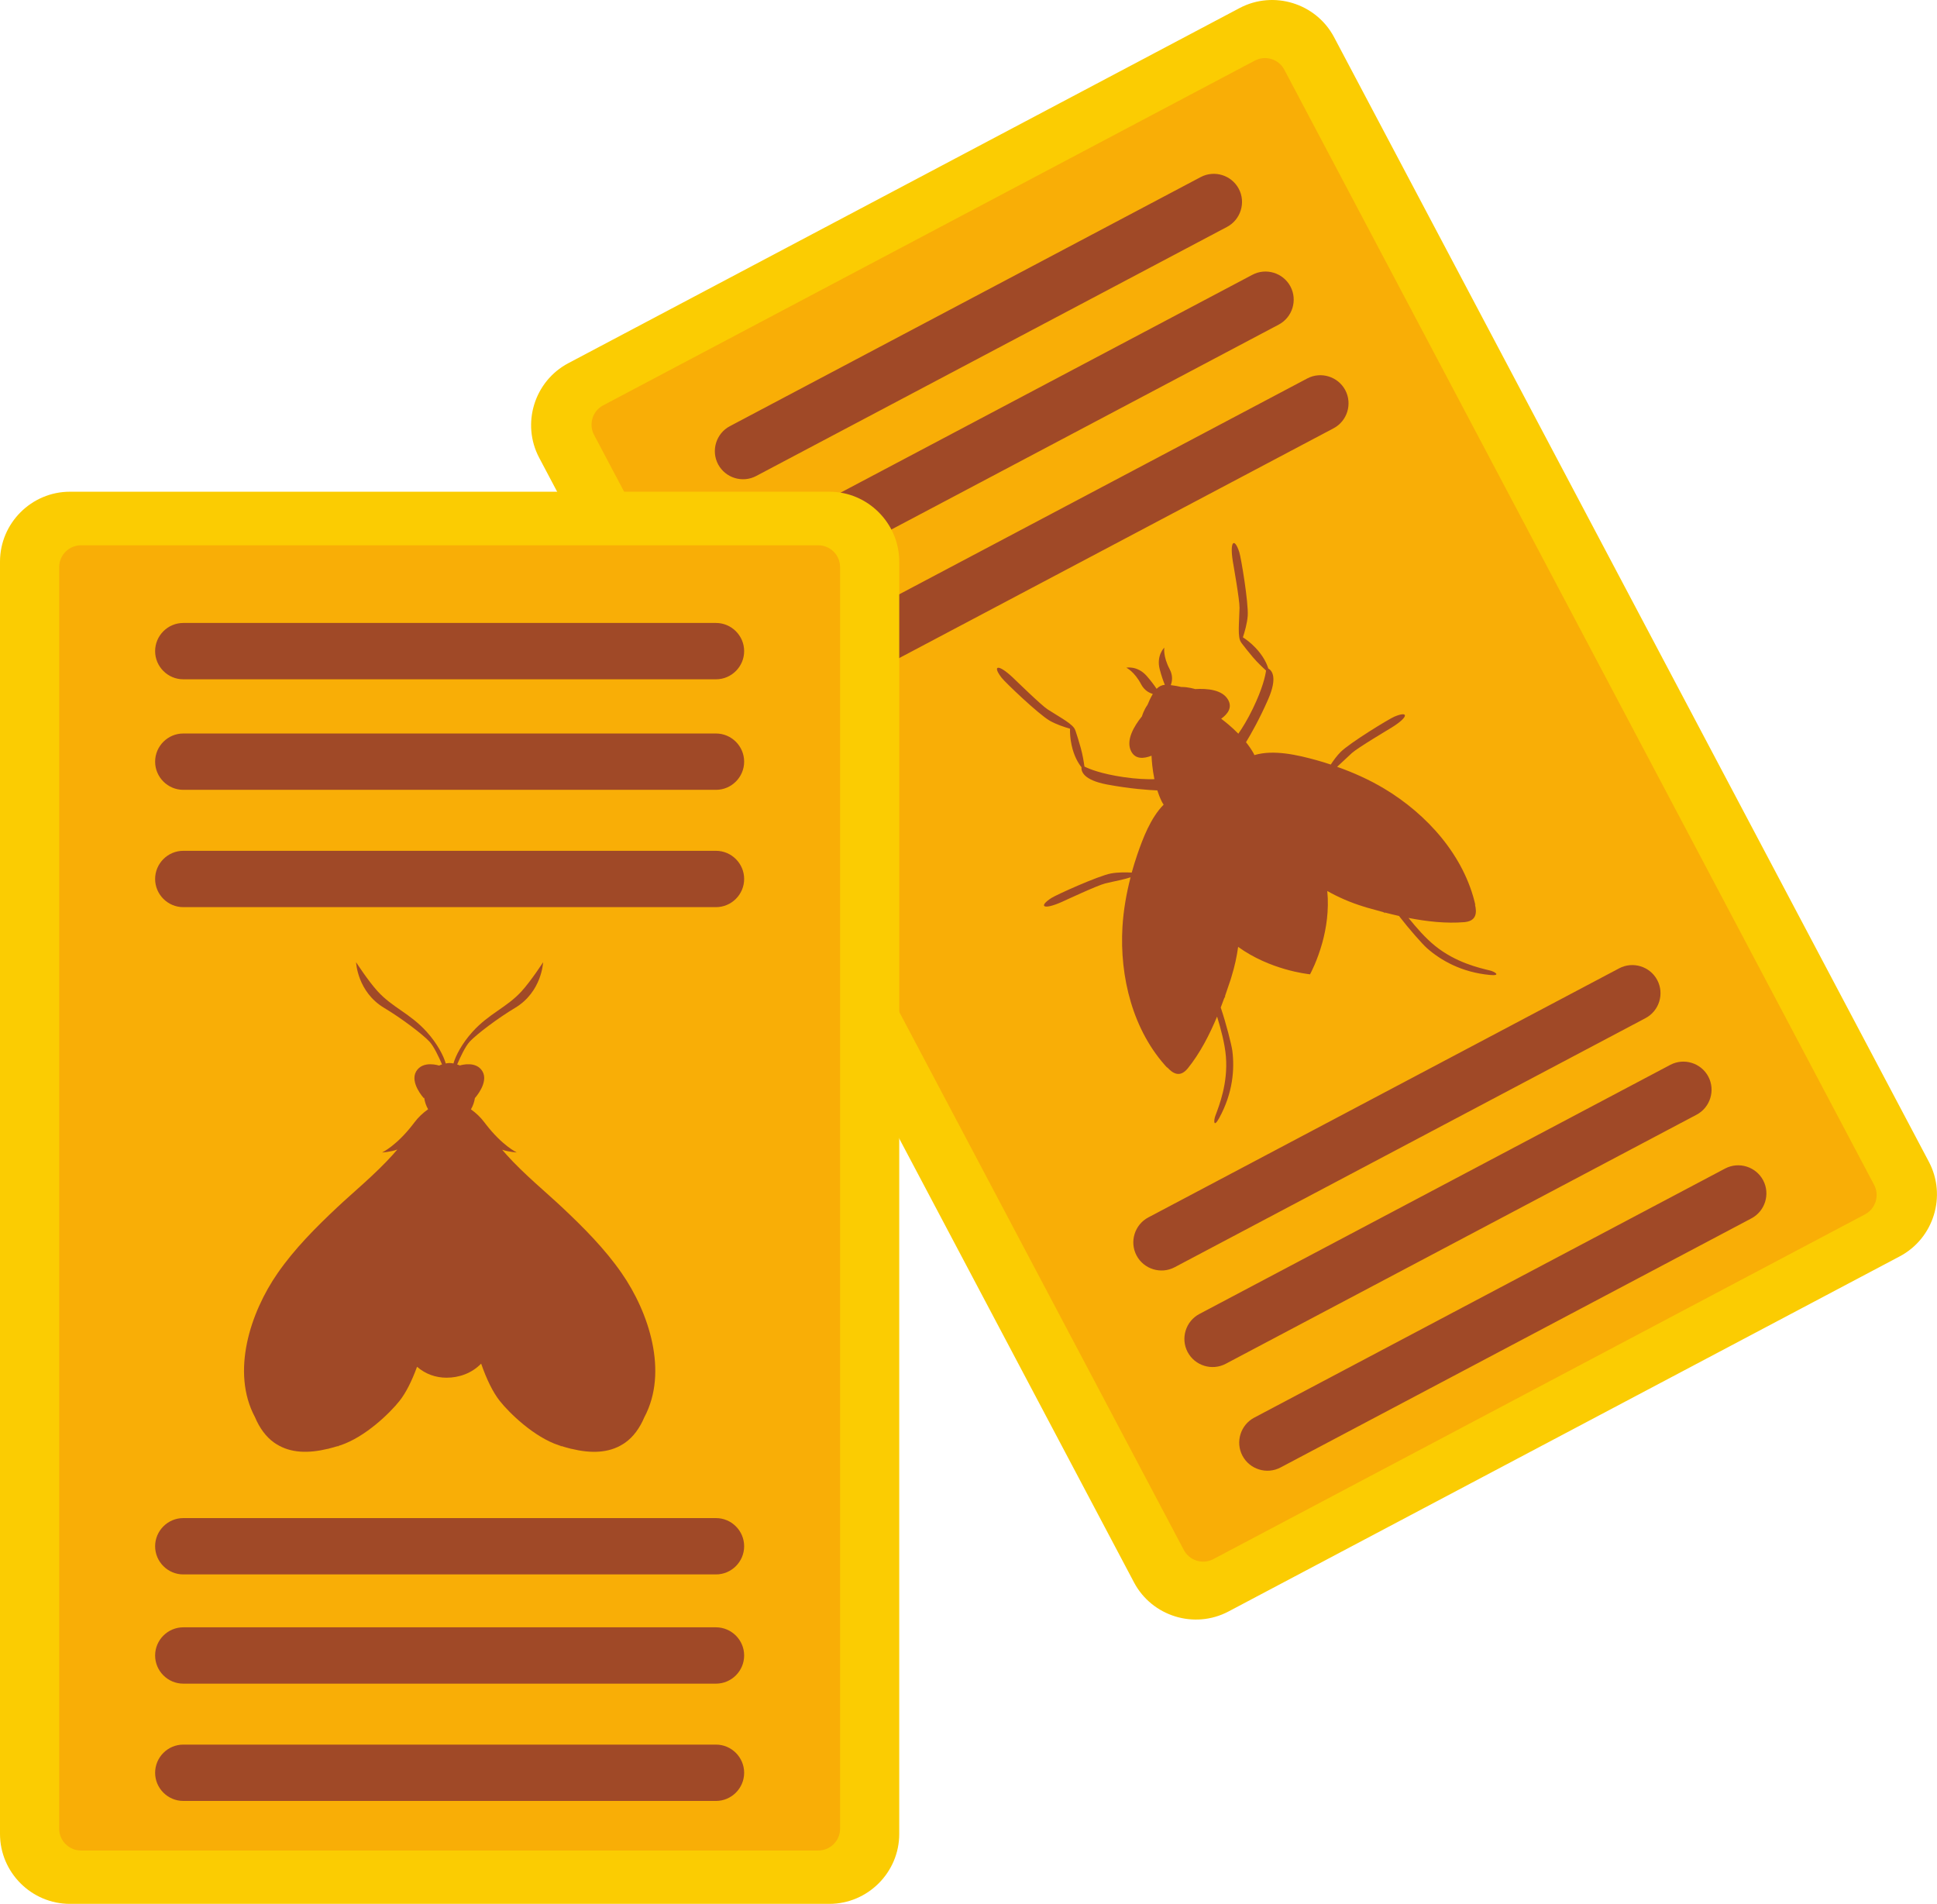
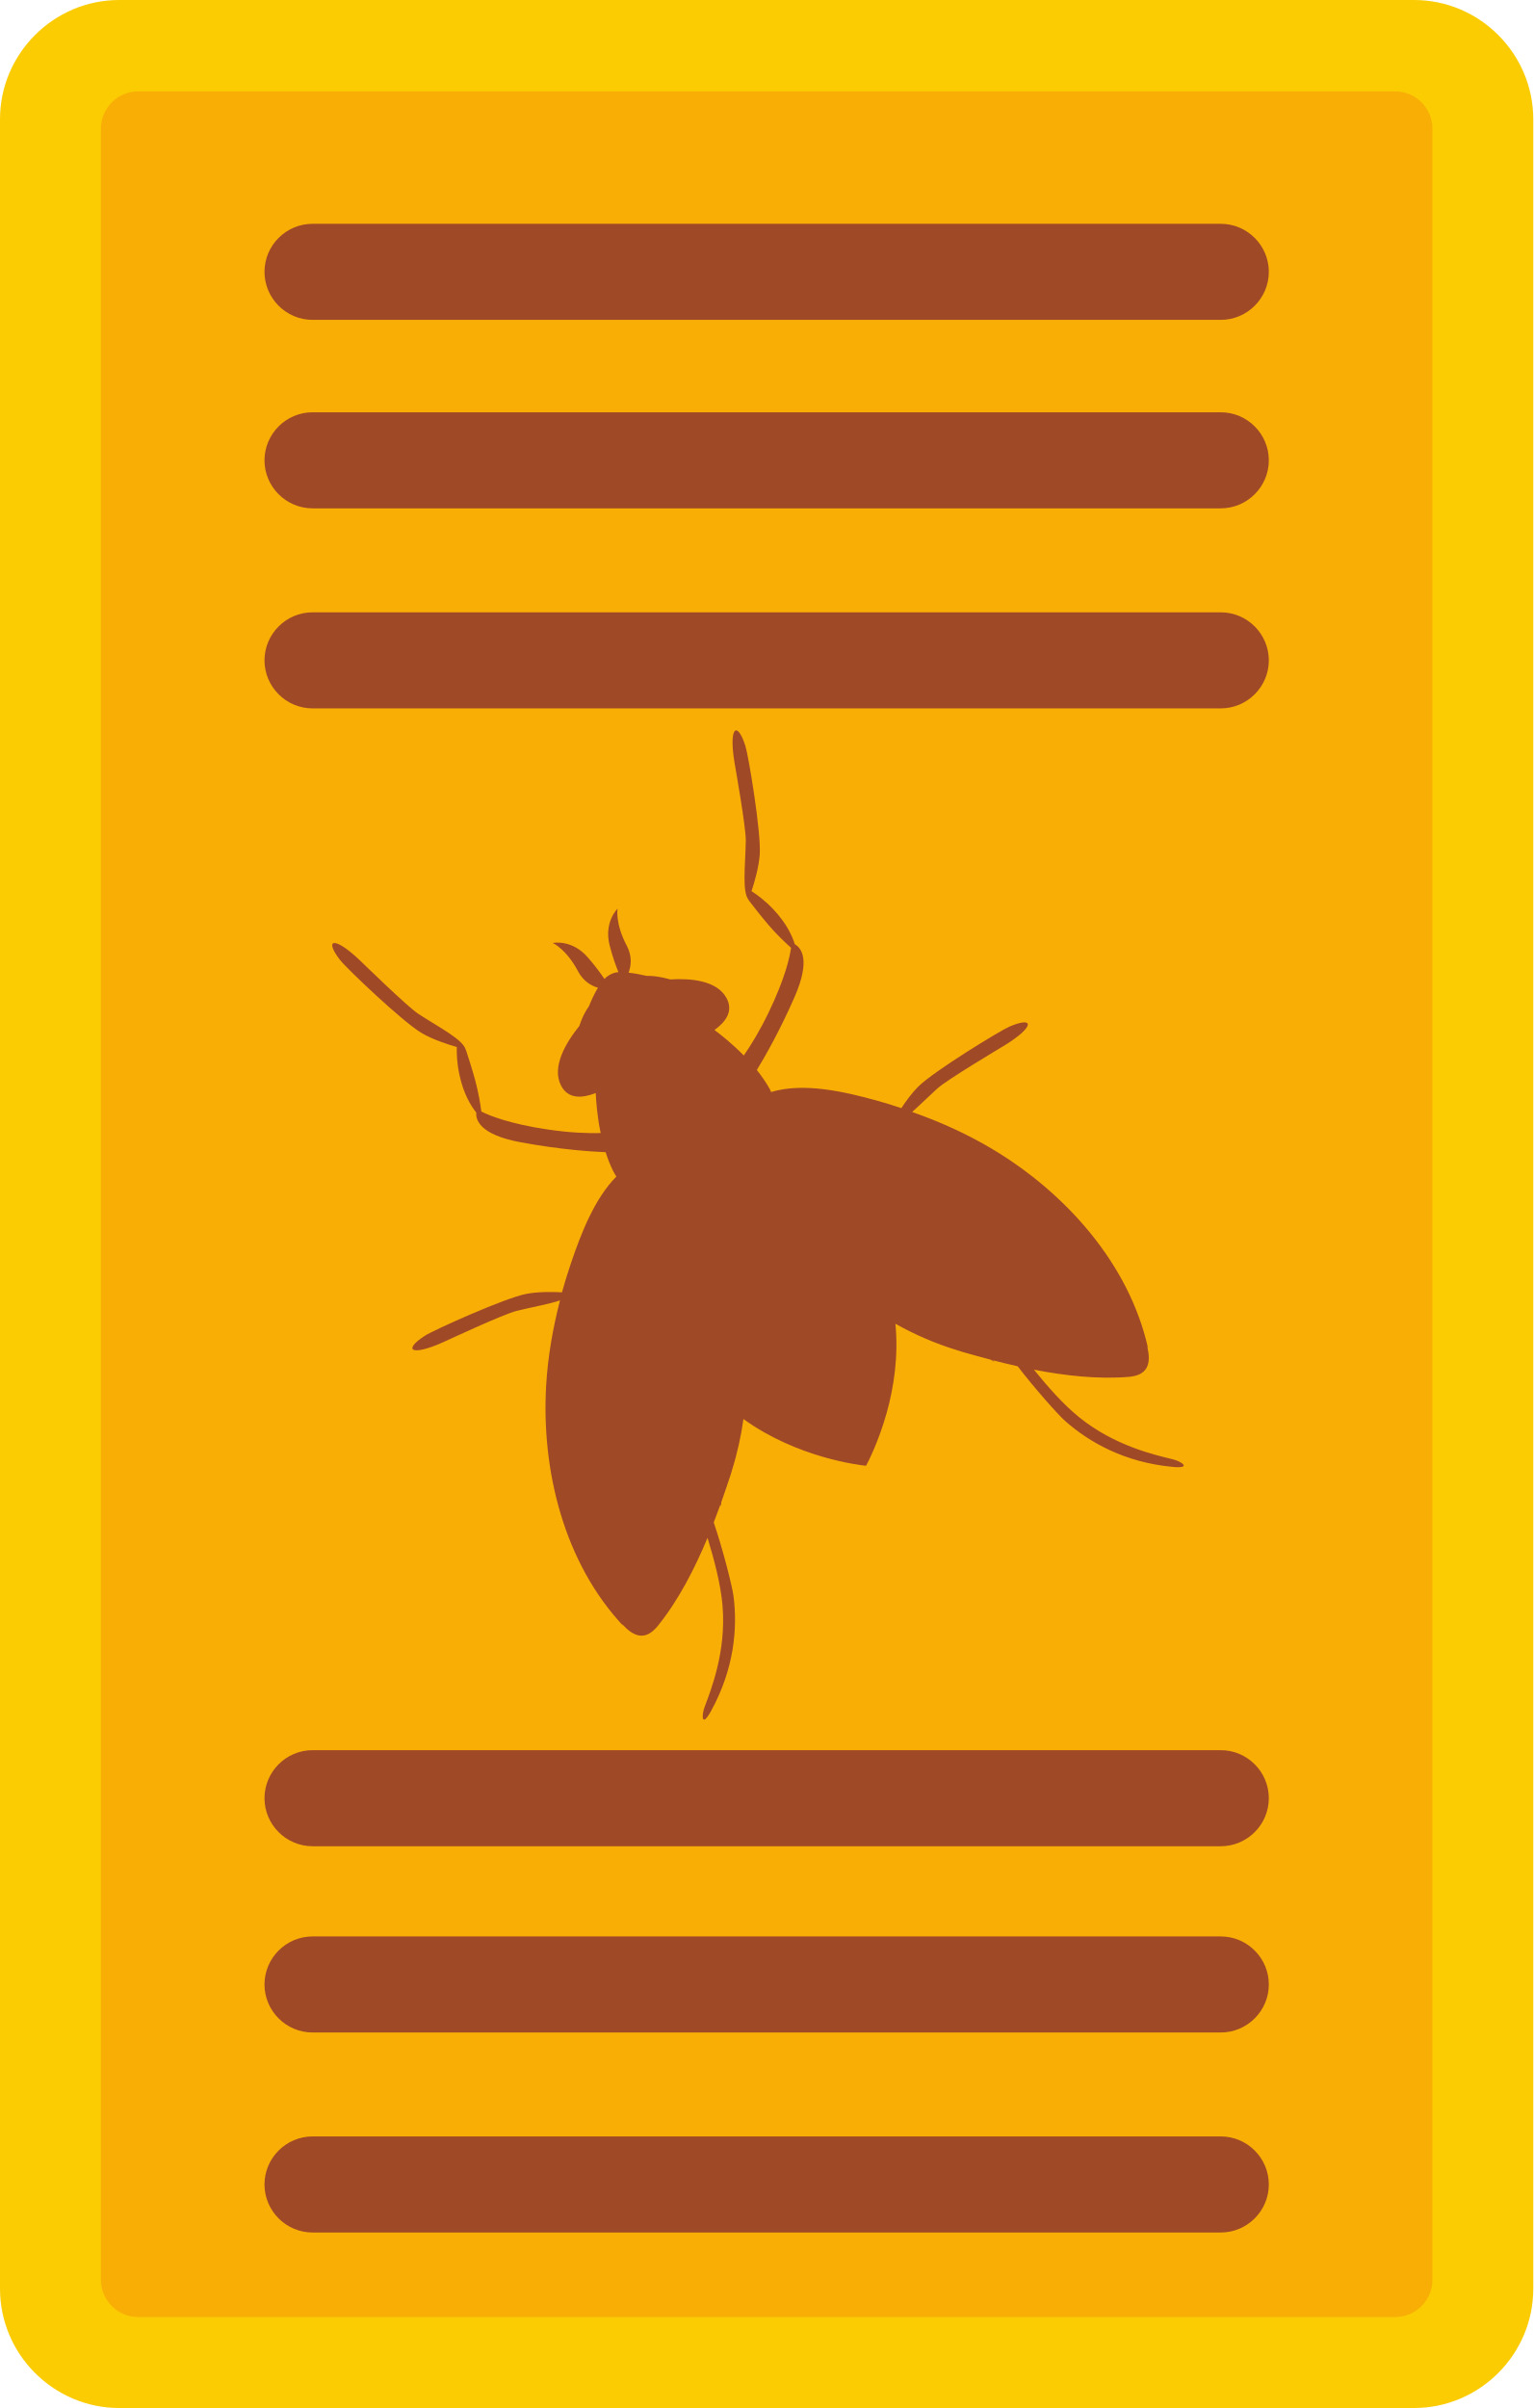
- <svg xmlns="http://www.w3.org/2000/svg" width="20.418mm" height="20.065mm" viewBox="0 0 20.418 20.065" version="1.1" id="svg1">
+ <svg xmlns="http://www.w3.org/2000/svg" width="9.479mm" height="14.883mm" viewBox="0 0 9.479 14.883" version="1.1" id="svg1">
  <defs id="defs1" />
  <g id="layer1">
    <g id="g413" transform="matrix(0.2645833,0,0,0.2645833,-32.72737,-35.63149)">
-       <g id="g401">
-         <g id="g399">
-           <g id="g391">
-             <path style="fill:#fbcc02" d="m 173.078,134.992 -26.743,14.146 c -1.355,0.717 -1.877,2.411 -1.16,3.766 l 13.09,24.746 0.674,1.274 9.933,18.777 c 0.716,1.355 2.411,1.877 3.766,1.16 l 26.743,-14.146 c 1.355,-0.717 1.877,-2.411 1.16,-3.766 l -9.933,-18.777 -0.674,-1.274 -13.09,-24.746 c -0.717,-1.355 -2.412,-1.877 -3.766,-1.16 z" id="path390" />
-           </g>
-           <g id="g392">
-             <path style="fill:#f9ae06" d="m 197.997,183.042 -25.964,13.734 c -0.423,0.223 -0.951,0.061 -1.174,-0.362 l -23.498,-44.422 c -0.223,-0.422 -0.061,-0.951 0.362,-1.174 l 25.964,-13.734 c 0.422,-0.223 0.951,-0.061 1.174,0.362 l 23.498,44.422 c 0.223,0.422 0.06,0.951 -0.362,1.174 z" id="path391" />
-           </g>
-           <g id="g393">
-             <path style="fill:#a04927" d="m 172.58,143.708 -18.76,9.923 c -0.546,0.289 -1.228,0.078 -1.517,-0.467 v 0 c -0.289,-0.546 -0.078,-1.228 0.467,-1.517 l 18.76,-9.923 c 0.546,-0.289 1.228,-0.078 1.517,0.467 v 0 c 0.289,0.545 0.078,1.228 -0.467,1.517 z" id="path392" />
-           </g>
-           <g id="g394">
-             <path style="fill:#a04927" d="m 174.639,147.6 -18.76,9.923 c -0.546,0.289 -1.228,0.078 -1.517,-0.467 v 0 c -0.289,-0.546 -0.078,-1.228 0.467,-1.517 l 18.76,-9.923 c 0.546,-0.289 1.228,-0.078 1.517,0.467 v 0 c 0.289,0.546 0.078,1.229 -0.467,1.517 z" id="path393" />
-           </g>
-           <g id="g395">
-             <path style="fill:#a04927" d="m 176.824,151.73 -18.76,9.923 c -0.546,0.289 -1.228,0.078 -1.517,-0.467 v 0 c -0.289,-0.546 -0.078,-1.228 0.467,-1.517 l 18.76,-9.923 c 0.546,-0.289 1.228,-0.078 1.517,0.467 v 0 c 0.288,0.546 0.078,1.229 -0.467,1.517 z" id="path394" />
-           </g>
-           <g id="g396">
-             <path style="fill:#a04927" d="m 189.252,175.226 -18.76,9.923 c -0.546,0.289 -1.228,0.078 -1.517,-0.467 v 0 c -0.289,-0.546 -0.078,-1.228 0.467,-1.517 l 18.76,-9.923 c 0.546,-0.289 1.228,-0.078 1.517,0.467 v 0 c 0.289,0.546 0.079,1.228 -0.467,1.517 z" id="path395" />
-           </g>
-           <g id="g397">
-             <path style="fill:#a04927" d="m 191.287,179.072 -18.76,9.923 c -0.546,0.289 -1.228,0.078 -1.517,-0.467 v 0 c -0.289,-0.546 -0.078,-1.228 0.467,-1.517 l 18.76,-9.923 c 0.546,-0.289 1.228,-0.078 1.517,0.467 v 0 c 0.288,0.546 0.078,1.228 -0.467,1.517 z" id="path396" />
-           </g>
-           <g id="g398">
-             <path style="fill:#a04927" d="m 193.471,183.202 -18.76,9.923 c -0.546,0.289 -1.228,0.078 -1.517,-0.467 v 0 c -0.289,-0.546 -0.078,-1.228 0.467,-1.517 l 18.76,-9.923 c 0.546,-0.289 1.228,-0.078 1.517,0.467 v 0 c 0.289,0.546 0.079,1.228 -0.467,1.517 z" id="path397" />
-           </g>
-         </g>
-         <g id="g400">
-           <path style="fill:#a04927" d="m 179.244,163.218 c -0.219,0.093 -1.778,1.045 -2.141,1.408 -0.145,0.145 -0.282,0.333 -0.391,0.499 -0.191,-0.063 -0.384,-0.124 -0.578,-0.177 -0.73,-0.201 -1.699,-0.431 -2.465,-0.199 -0.011,-0.024 -0.022,-0.052 -0.034,-0.074 -0.087,-0.155 -0.19,-0.302 -0.3,-0.44 0.188,-0.308 0.535,-0.914 0.882,-1.706 0.389,-0.89 0.144,-1.155 0.005,-1.232 -0.057,-0.187 -0.191,-0.489 -0.508,-0.823 -0.192,-0.202 -0.38,-0.338 -0.503,-0.417 0.07,-0.212 0.17,-0.556 0.192,-0.854 0.037,-0.512 -0.263,-2.314 -0.336,-2.541 -0.193,-0.595 -0.387,-0.44 -0.258,0.363 0.022,0.137 0.275,1.549 0.268,1.858 -0.013,0.607 -0.087,1.178 0.063,1.374 v -0.001 c 0.005,0.01 0.011,0.021 0.017,0.029 0.102,0.134 0.269,0.348 0.45,0.561 0.185,0.218 0.396,0.416 0.527,0.534 -0.028,0.207 -0.133,0.704 -0.526,1.516 -0.209,0.432 -0.414,0.764 -0.578,1 -0.271,-0.276 -0.536,-0.486 -0.684,-0.596 0.264,-0.19 0.445,-0.441 0.282,-0.744 -0.224,-0.415 -0.839,-0.467 -1.32,-0.437 v -0.001 c 0,0 -0.295,-0.09 -0.548,-0.082 v 0 c -0.124,-0.029 -0.271,-0.058 -0.422,-0.075 0.059,-0.157 0.09,-0.38 -0.043,-0.632 -0.276,-0.521 -0.214,-0.863 -0.214,-0.863 0,0 -0.327,0.313 -0.184,0.864 0.069,0.266 0.145,0.474 0.204,0.619 -0.111,0.007 -0.229,0.059 -0.328,0.159 -0.086,-0.13 -0.213,-0.305 -0.39,-0.507 -0.375,-0.429 -0.817,-0.334 -0.817,-0.334 0,0 0.317,0.142 0.592,0.663 0.124,0.234 0.308,0.337 0.464,0.383 -0.087,0.146 -0.158,0.302 -0.212,0.436 v 0 c -0.149,0.205 -0.221,0.455 -0.221,0.455 v 0 c -0.308,0.382 -0.657,0.955 -0.428,1.396 0.165,0.318 0.493,0.297 0.81,0.173 0.008,0.193 0.034,0.544 0.115,0.935 -0.294,0.007 -0.715,-0.006 -1.239,-0.084 -0.893,-0.132 -1.363,-0.325 -1.549,-0.419 -0.023,-0.175 -0.069,-0.46 -0.145,-0.736 -0.074,-0.269 -0.157,-0.527 -0.21,-0.687 -0.003,-0.01 -0.009,-0.02 -0.014,-0.031 h 0.001 c -0.077,-0.235 -0.59,-0.495 -1.1,-0.825 -0.259,-0.168 -1.284,-1.172 -1.385,-1.267 -0.592,-0.558 -0.829,-0.485 -0.446,0.009 0.146,0.188 1.467,1.45 1.911,1.707 0.258,0.15 0.599,0.261 0.814,0.322 -0.004,0.146 0.003,0.378 0.062,0.651 0.097,0.45 0.272,0.73 0.394,0.883 -0.015,0.158 0.067,0.51 1.021,0.689 0.931,0.174 1.679,0.222 2.001,0.235 0.049,0.153 0.108,0.305 0.18,0.449 0.019,0.038 0.045,0.079 0.071,0.119 -0.518,0.524 -0.829,1.346 -1.051,1.994 -0.08,0.235 -0.154,0.472 -0.22,0.711 -0.224,-0.012 -0.556,-0.016 -0.832,0.036 -0.504,0.096 -2.169,0.848 -2.369,0.977 -0.525,0.339 -0.326,0.487 0.417,0.156 0.127,-0.057 1.426,-0.664 1.727,-0.736 0.382,-0.093 0.754,-0.157 1.011,-0.244 -0.167,0.647 -0.283,1.306 -0.323,1.974 -0.118,1.988 0.413,4.152 1.804,5.633 -0.01,-0.017 -0.022,-0.035 -0.033,-0.052 0.246,0.282 0.51,0.396 0.778,0.114 0.016,-0.017 0.032,-0.032 0.048,-0.052 0.495,-0.61 0.875,-1.355 1.173,-2.07 0.153,0.503 0.308,1.074 0.351,1.589 0.088,1.064 -0.269,1.959 -0.421,2.366 -0.069,0.184 -0.075,0.501 0.152,0.09 0.546,-0.993 0.62,-1.944 0.526,-2.679 -0.031,-0.239 -0.248,-1.094 -0.463,-1.727 0.056,-0.145 0.109,-0.287 0.159,-0.425 0.003,0.019 0.008,0.037 0.009,0.057 0.005,-0.031 0.006,-0.065 0.007,-0.1 0.001,-0.004 0.003,-0.008 0.004,-0.012 0.08,-0.226 0.152,-0.44 0.217,-0.637 0.012,-0.037 0.022,-0.074 0.033,-0.111 0.127,-0.408 0.212,-0.805 0.265,-1.187 1.259,0.91 2.727,1.078 2.859,1.091 l 0.003,0.005 c 0,0 0.001,-0.002 0.003,-0.005 0.003,0 0.005,10e-4 0.005,10e-4 l -0.003,-0.005 c 0.037,-0.068 0.288,-0.544 0.482,-1.238 0.161,-0.577 0.277,-1.305 0.202,-2.075 0.429,0.242 0.917,0.459 1.459,0.624 0.037,0.011 0.073,0.024 0.111,0.035 0.199,0.057 0.417,0.118 0.649,0.179 0.004,0.001 0.008,0.002 0.012,0.003 0.029,0.019 0.057,0.037 0.086,0.051 -0.015,-0.012 -0.027,-0.027 -0.042,-0.039 0.186,0.048 0.381,0.096 0.582,0.141 0.399,0.519 0.938,1.126 1.109,1.278 0.555,0.491 1.382,0.966 2.51,1.072 0.467,0.044 0.202,-0.129 0.011,-0.176 -0.423,-0.103 -1.362,-0.312 -2.193,-0.983 -0.379,-0.306 -0.741,-0.722 -1.057,-1.112 0.72,0.14 1.495,0.229 2.23,0.167 0.025,-0.002 0.047,-0.007 0.07,-0.01 0.383,-0.063 0.438,-0.345 0.343,-0.707 0.008,0.019 0.017,0.039 0.025,0.057 -0.441,-1.983 -1.932,-3.64 -3.641,-4.661 -0.592,-0.354 -1.223,-0.637 -1.873,-0.866 0.177,-0.157 0.376,-0.355 0.59,-0.549 0.229,-0.208 1.462,-0.94 1.58,-1.013 0.696,-0.431 0.686,-0.679 0.11,-0.435 z m -5.5,1.727 c 0,0 0,-0.001 0,-0.001 h 0.001 c 0,-10e-4 -0.001,0 -0.001,0.001 z" id="path399" />
-         </g>
-       </g>
-       <g id="g412">
+       <g id="g412" transform="translate(0,-19.5868)">
        <g id="g411">
          <g id="g402">
            <path style="fill:#fbcc02" d="M 156.734,154.257 H 126.48 c -1.533,0 -2.786,1.254 -2.786,2.786 v 27.995 1.441 21.243 c 0,1.533 1.254,2.786 2.786,2.786 h 30.254 c 1.533,0 2.786,-1.254 2.786,-2.786 v -21.242 -1.441 -27.995 c 10e-4,-1.533 -1.253,-2.787 -2.786,-2.787 z" id="path401" />
          </g>
          <g id="g403">
            <path style="fill:#f9ae06" d="m 156.294,208.383 h -29.373 c -0.478,0 -0.869,-0.391 -0.869,-0.869 V 157.26 c 0,-0.478 0.391,-0.869 0.869,-0.869 h 29.373 c 0.478,0 0.869,0.391 0.869,0.869 v 50.255 c 0,0.477 -0.391,0.868 -0.869,0.868 z" id="path402" />
          </g>
          <g id="g404">
            <path style="fill:#a04927" d="m 152.219,161.729 h -21.223 c -0.617,0 -1.122,-0.505 -1.122,-1.122 v 0 c 0,-0.617 0.505,-1.122 1.122,-1.122 h 21.223 c 0.617,0 1.122,0.505 1.122,1.122 v 0 c 0,0.617 -0.505,1.122 -1.122,1.122 z" id="path403" />
          </g>
          <g id="g405">
            <path style="fill:#a04927" d="m 152.219,166.132 h -21.223 c -0.617,0 -1.122,-0.505 -1.122,-1.122 v 0 c 0,-0.617 0.505,-1.122 1.122,-1.122 h 21.223 c 0.617,0 1.122,0.505 1.122,1.122 v 0 c 0,0.617 -0.505,1.122 -1.122,1.122 z" id="path404" />
          </g>
          <g id="g406">
            <path style="fill:#a04927" d="m 152.219,170.805 h -21.223 c -0.617,0 -1.122,-0.505 -1.122,-1.122 v 0 c 0,-0.617 0.505,-1.122 1.122,-1.122 h 21.223 c 0.617,0 1.122,0.505 1.122,1.122 v 0 c 0,0.617 -0.505,1.122 -1.122,1.122 z" id="path405" />
          </g>
          <g id="g407">
            <path style="fill:#a04927" d="m 152.219,197.385 h -21.223 c -0.617,0 -1.122,-0.505 -1.122,-1.122 v 0 c 0,-0.617 0.505,-1.122 1.122,-1.122 h 21.223 c 0.617,0 1.122,0.505 1.122,1.122 v 0 c 0,0.617 -0.505,1.122 -1.122,1.122 z" id="path406" />
          </g>
          <g id="g408">
            <path style="fill:#a04927" d="m 152.219,201.736 h -21.223 c -0.617,0 -1.122,-0.505 -1.122,-1.122 v 0 c 0,-0.617 0.505,-1.122 1.122,-1.122 h 21.223 c 0.617,0 1.122,0.505 1.122,1.122 v 0 c 0,0.617 -0.505,1.122 -1.122,1.122 z" id="path407" />
          </g>
          <g id="g409">
            <path style="fill:#a04927" d="m 152.219,206.408 h -21.223 c -0.617,0 -1.122,-0.505 -1.122,-1.122 v 0 c 0,-0.617 0.505,-1.122 1.122,-1.122 h 21.223 c 0.617,0 1.122,0.505 1.122,1.122 v 0 c 0,0.617 -0.505,1.122 -1.122,1.122 z" id="path408" />
          </g>
-           <g id="g410">
-             <path style="fill:#a04927" d="m 148.462,185.385 c -0.676,-0.975 -1.517,-1.817 -2.378,-2.627 -0.622,-0.585 -1.519,-1.322 -2.204,-2.084 -0.066,-0.073 -0.125,-0.141 -0.18,-0.206 0.266,0.09 0.581,0.108 0.581,0.108 0,0 -0.57,-0.266 -1.228,-1.12 -0.02,-0.026 -0.04,-0.051 -0.061,-0.079 -0.151,-0.203 -0.34,-0.379 -0.536,-0.518 0.079,-0.133 0.133,-0.286 0.159,-0.45 0.007,-0.007 0.563,-0.623 0.299,-1.065 -0.246,-0.412 -0.815,-0.258 -0.9,-0.232 -0.034,-0.017 -0.071,-0.028 -0.107,-0.04 0.123,-0.288 0.327,-0.726 0.506,-0.916 0.278,-0.295 1.117,-0.93 1.796,-1.335 1.077,-0.642 1.122,-1.821 1.122,-1.821 0,0 -0.48,0.744 -0.861,1.16 -0.593,0.648 -1.289,0.877 -1.954,1.614 -0.415,0.46 -0.671,0.95 -0.756,1.258 -0.051,-0.009 -0.102,-0.018 -0.156,-0.018 -0.052,0 -0.102,0.009 -0.152,0.018 -0.085,-0.308 -0.341,-0.798 -0.756,-1.258 -0.665,-0.737 -1.361,-0.965 -1.954,-1.614 -0.38,-0.416 -0.861,-1.16 -0.861,-1.16 0,0 0.046,1.179 1.122,1.821 0.679,0.405 1.518,1.04 1.796,1.335 0.179,0.19 0.383,0.627 0.506,0.914 -0.04,0.014 -0.08,0.027 -0.118,0.047 0,0 0,-10e-4 0,-10e-4 0,0 -0.645,-0.217 -0.911,0.229 -0.266,0.446 0.299,1.066 0.299,1.066 0,0 0.009,-0.007 0.018,-0.013 0.025,0.167 0.078,0.322 0.157,0.457 -0.199,0.141 -0.391,0.318 -0.545,0.524 -0.022,0.029 -0.044,0.057 -0.065,0.085 -0.656,0.85 -1.223,1.114 -1.223,1.114 0,0 0.335,-0.02 0.607,-0.118 -0.058,0.068 -0.119,0.139 -0.188,0.215 -0.685,0.762 -1.582,1.5 -2.204,2.084 -0.861,0.81 -1.702,1.652 -2.378,2.627 -1.083,1.559 -1.867,3.931 -0.901,5.736 0.181,0.429 0.436,0.785 0.771,1.019 0.026,0.019 0.053,0.035 0.08,0.052 0.574,0.362 1.275,0.377 2.063,0.186 0.006,0.009 0.011,0.02 0.017,0.029 -0.004,-0.009 -0.007,-0.021 -0.011,-0.03 0.129,-0.032 0.261,-0.068 0.394,-0.11 0.002,0.014 0.003,0.027 0.005,0.041 0.003,-0.014 0.006,-0.03 0.009,-0.045 0.024,-0.008 0.048,-0.014 0.072,-0.022 0.998,-0.329 1.984,-1.295 2.36,-1.771 0.258,-0.326 0.493,-0.801 0.696,-1.357 0.334,0.289 0.742,0.435 1.175,0.435 0.495,0 0.996,-0.17 1.379,-0.56 0.212,0.61 0.463,1.133 0.74,1.483 0.376,0.476 1.361,1.442 2.36,1.771 0.024,0.008 0.048,0.014 0.072,0.022 0.003,0.015 0.006,0.031 0.009,0.045 0.002,-0.014 0.003,-0.027 0.005,-0.041 0.134,0.042 0.265,0.079 0.394,0.11 -0.004,0.01 -0.007,0.021 -0.01,0.03 0.006,-0.009 0.011,-0.019 0.017,-0.029 0.788,0.191 1.489,0.176 2.063,-0.186 0.027,-0.017 0.054,-0.033 0.081,-0.052 0.335,-0.235 0.59,-0.591 0.771,-1.019 0.964,-1.806 0.18,-4.178 -0.903,-5.738 z m -4.127,-4.078 c -0.03,-0.029 -0.059,-0.057 -0.086,-0.083 v 0 c 0.029,0.027 0.058,0.054 0.086,0.083 z m -0.179,-0.179 c -0.021,-0.022 -0.042,-0.045 -0.061,-0.065 -0.012,-0.014 -0.022,-0.026 -0.034,-0.039 0.032,0.034 0.063,0.069 0.095,0.102 0,0.001 0,0.002 0,0.002 z m -5.003,-0.104 c -0.012,0.013 -0.022,0.026 -0.034,0.039 -0.019,0.02 -0.04,0.043 -0.061,0.065 0,0 0,-10e-4 0,-0.002 0.033,-0.033 0.063,-0.068 0.095,-0.102 z m -0.188,0.199 c -0.027,0.027 -0.056,0.055 -0.086,0.083 0.029,-0.028 0.058,-0.055 0.086,-0.083 z" id="path409" />
-           </g>
+         </g>
+         <g id="g400-8" transform="translate(-31.957,15.01744)">
+           <path style="fill:#a04927" d="m 179.244,163.218 c -0.219,0.093 -1.778,1.045 -2.141,1.408 -0.145,0.145 -0.282,0.333 -0.391,0.499 -0.191,-0.063 -0.384,-0.124 -0.578,-0.177 -0.73,-0.201 -1.699,-0.431 -2.465,-0.199 -0.011,-0.024 -0.022,-0.052 -0.034,-0.074 -0.087,-0.155 -0.19,-0.302 -0.3,-0.44 0.188,-0.308 0.535,-0.914 0.882,-1.706 0.389,-0.89 0.144,-1.155 0.005,-1.232 -0.057,-0.187 -0.191,-0.489 -0.508,-0.823 -0.192,-0.202 -0.38,-0.338 -0.503,-0.417 0.07,-0.212 0.17,-0.556 0.192,-0.854 0.037,-0.512 -0.263,-2.314 -0.336,-2.541 -0.193,-0.595 -0.387,-0.44 -0.258,0.363 0.022,0.137 0.275,1.549 0.268,1.858 -0.013,0.607 -0.087,1.178 0.063,1.374 v -0.001 c 0.005,0.01 0.011,0.021 0.017,0.029 0.102,0.134 0.269,0.348 0.45,0.561 0.185,0.218 0.396,0.416 0.527,0.534 -0.028,0.207 -0.133,0.704 -0.526,1.516 -0.209,0.432 -0.414,0.764 -0.578,1 -0.271,-0.276 -0.536,-0.486 -0.684,-0.596 0.264,-0.19 0.445,-0.441 0.282,-0.744 -0.224,-0.415 -0.839,-0.467 -1.32,-0.437 v -0.001 c 0,0 -0.295,-0.09 -0.548,-0.082 v 0 c -0.124,-0.029 -0.271,-0.058 -0.422,-0.075 0.059,-0.157 0.09,-0.38 -0.043,-0.632 -0.276,-0.521 -0.214,-0.863 -0.214,-0.863 0,0 -0.327,0.313 -0.184,0.864 0.069,0.266 0.145,0.474 0.204,0.619 -0.111,0.007 -0.229,0.059 -0.328,0.159 -0.086,-0.13 -0.213,-0.305 -0.39,-0.507 -0.375,-0.429 -0.817,-0.334 -0.817,-0.334 0,0 0.317,0.142 0.592,0.663 0.124,0.234 0.308,0.337 0.464,0.383 -0.087,0.146 -0.158,0.302 -0.212,0.436 v 0 c -0.149,0.205 -0.221,0.455 -0.221,0.455 v 0 c -0.308,0.382 -0.657,0.955 -0.428,1.396 0.165,0.318 0.493,0.297 0.81,0.173 0.008,0.193 0.034,0.544 0.115,0.935 -0.294,0.007 -0.715,-0.006 -1.239,-0.084 -0.893,-0.132 -1.363,-0.325 -1.549,-0.419 -0.023,-0.175 -0.069,-0.46 -0.145,-0.736 -0.074,-0.269 -0.157,-0.527 -0.21,-0.687 -0.003,-0.01 -0.009,-0.02 -0.014,-0.031 h 0.001 c -0.077,-0.235 -0.59,-0.495 -1.1,-0.825 -0.259,-0.168 -1.284,-1.172 -1.385,-1.267 -0.592,-0.558 -0.829,-0.485 -0.446,0.009 0.146,0.188 1.467,1.45 1.911,1.707 0.258,0.15 0.599,0.261 0.814,0.322 -0.004,0.146 0.003,0.378 0.062,0.651 0.097,0.45 0.272,0.73 0.394,0.883 -0.015,0.158 0.067,0.51 1.021,0.689 0.931,0.174 1.679,0.222 2.001,0.235 0.049,0.153 0.108,0.305 0.18,0.449 0.019,0.038 0.045,0.079 0.071,0.119 -0.518,0.524 -0.829,1.346 -1.051,1.994 -0.08,0.235 -0.154,0.472 -0.22,0.711 -0.224,-0.012 -0.556,-0.016 -0.832,0.036 -0.504,0.096 -2.169,0.848 -2.369,0.977 -0.525,0.339 -0.326,0.487 0.417,0.156 0.127,-0.057 1.426,-0.664 1.727,-0.736 0.382,-0.093 0.754,-0.157 1.011,-0.244 -0.167,0.647 -0.283,1.306 -0.323,1.974 -0.118,1.988 0.413,4.152 1.804,5.633 -0.01,-0.017 -0.022,-0.035 -0.033,-0.052 0.246,0.282 0.51,0.396 0.778,0.114 0.016,-0.017 0.032,-0.032 0.048,-0.052 0.495,-0.61 0.875,-1.355 1.173,-2.07 0.153,0.503 0.308,1.074 0.351,1.589 0.088,1.064 -0.269,1.959 -0.421,2.366 -0.069,0.184 -0.075,0.501 0.152,0.09 0.546,-0.993 0.62,-1.944 0.526,-2.679 -0.031,-0.239 -0.248,-1.094 -0.463,-1.727 0.056,-0.145 0.109,-0.287 0.159,-0.425 0.003,0.019 0.008,0.037 0.009,0.057 0.005,-0.031 0.006,-0.065 0.007,-0.1 0.001,-0.004 0.003,-0.008 0.004,-0.012 0.08,-0.226 0.152,-0.44 0.217,-0.637 0.012,-0.037 0.022,-0.074 0.033,-0.111 0.127,-0.408 0.212,-0.805 0.265,-1.187 1.259,0.91 2.727,1.078 2.859,1.091 l 0.003,0.005 c 0,0 0.001,-0.002 0.003,-0.005 0.003,0 0.005,10e-4 0.005,10e-4 l -0.003,-0.005 c 0.037,-0.068 0.288,-0.544 0.482,-1.238 0.161,-0.577 0.277,-1.305 0.202,-2.075 0.429,0.242 0.917,0.459 1.459,0.624 0.037,0.011 0.073,0.024 0.111,0.035 0.199,0.057 0.417,0.118 0.649,0.179 0.004,0.001 0.008,0.002 0.012,0.003 0.029,0.019 0.057,0.037 0.086,0.051 -0.015,-0.012 -0.027,-0.027 -0.042,-0.039 0.186,0.048 0.381,0.096 0.582,0.141 0.399,0.519 0.938,1.126 1.109,1.278 0.555,0.491 1.382,0.966 2.51,1.072 0.467,0.044 0.202,-0.129 0.011,-0.176 -0.423,-0.103 -1.362,-0.312 -2.193,-0.983 -0.379,-0.306 -0.741,-0.722 -1.057,-1.112 0.72,0.14 1.495,0.229 2.23,0.167 0.025,-0.002 0.047,-0.007 0.07,-0.01 0.383,-0.063 0.438,-0.345 0.343,-0.707 0.008,0.019 0.017,0.039 0.025,0.057 -0.441,-1.983 -1.932,-3.64 -3.641,-4.661 -0.592,-0.354 -1.223,-0.637 -1.873,-0.866 0.177,-0.157 0.376,-0.355 0.59,-0.549 0.229,-0.208 1.462,-0.94 1.58,-1.013 0.696,-0.431 0.686,-0.679 0.11,-0.435 z m -5.5,1.727 c 0,0 0,-0.001 0,-0.001 h 0.001 c 0,-10e-4 -0.001,0 -0.001,0.001 z" id="path399-2" />
        </g>
      </g>
    </g>
  </g>
</svg>
